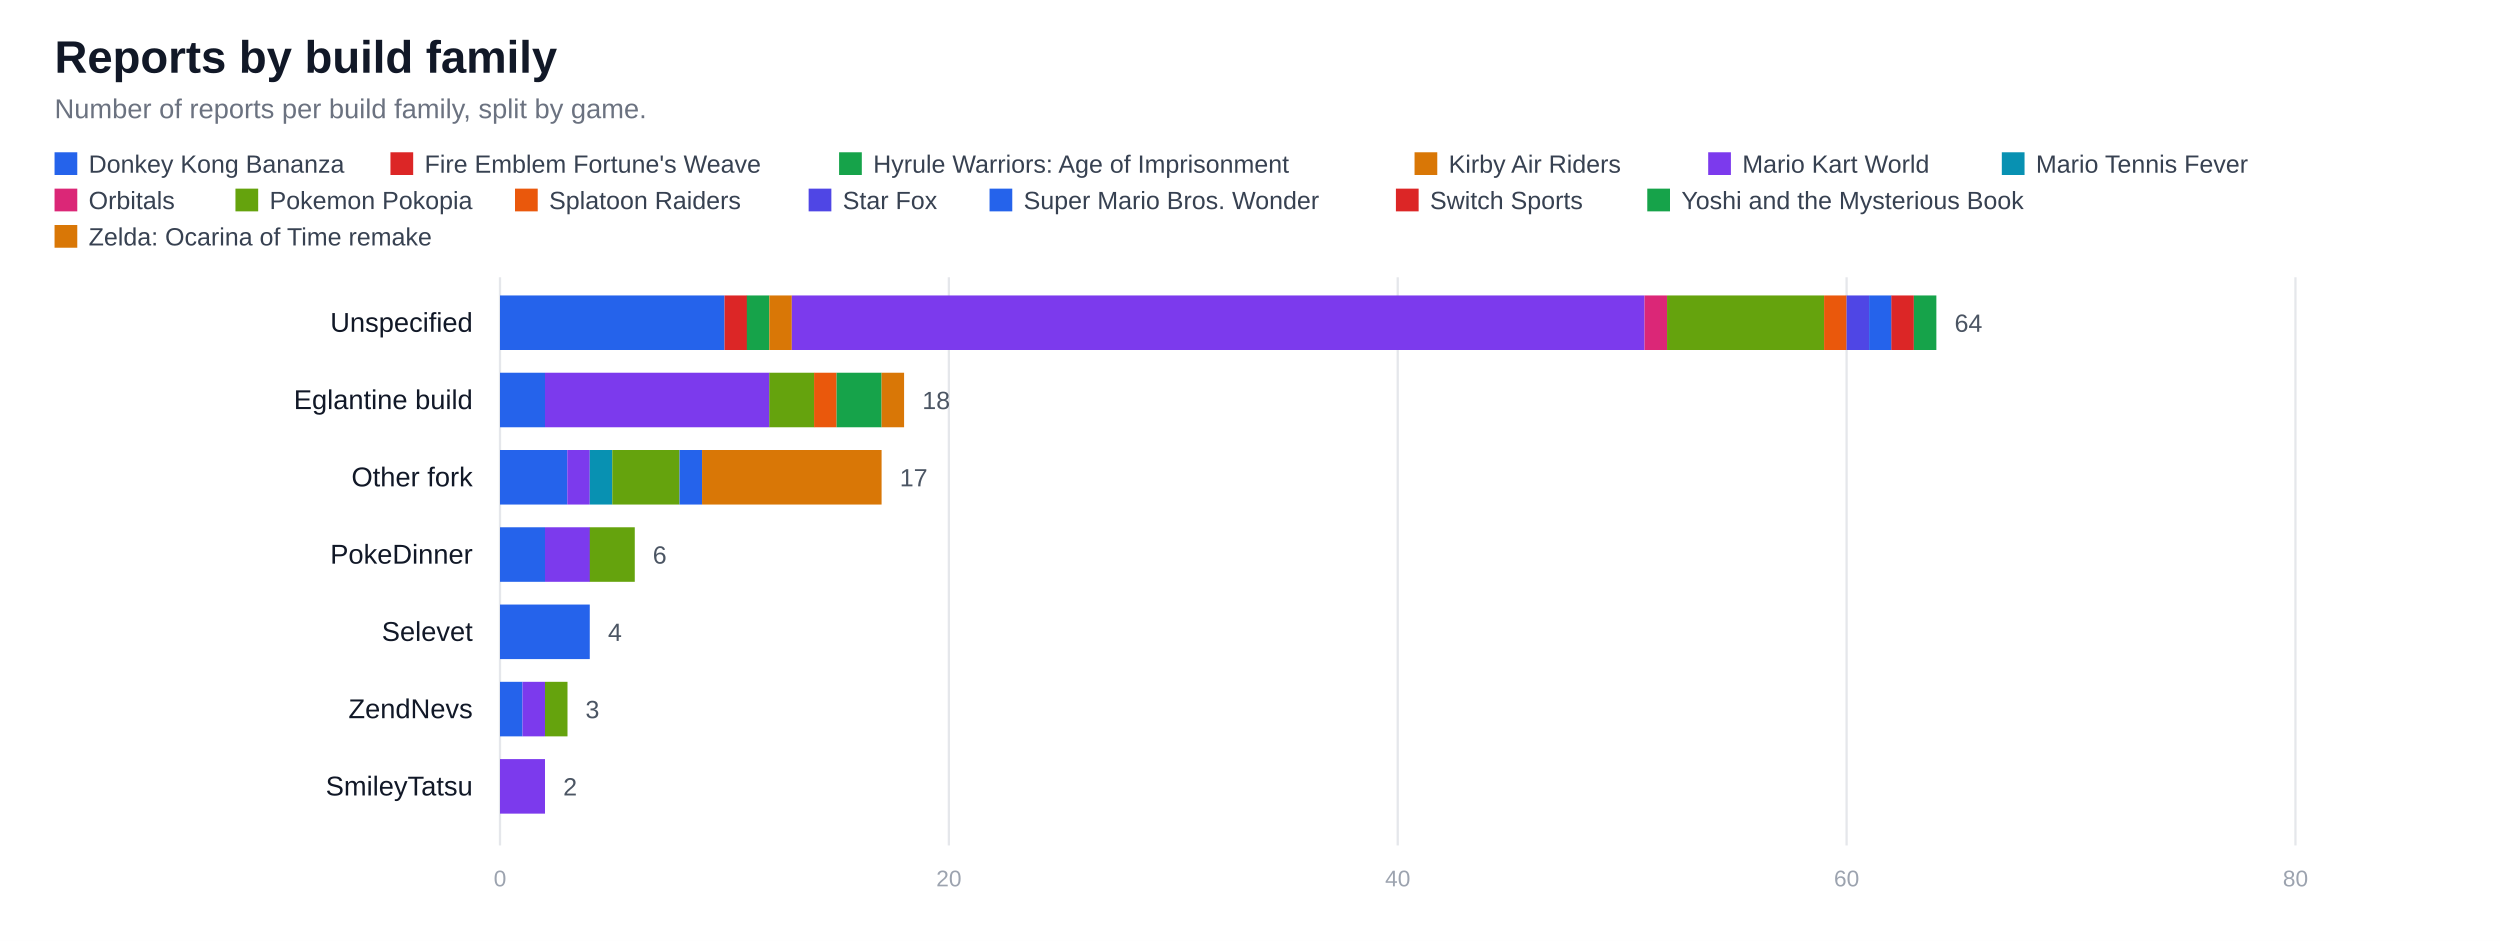
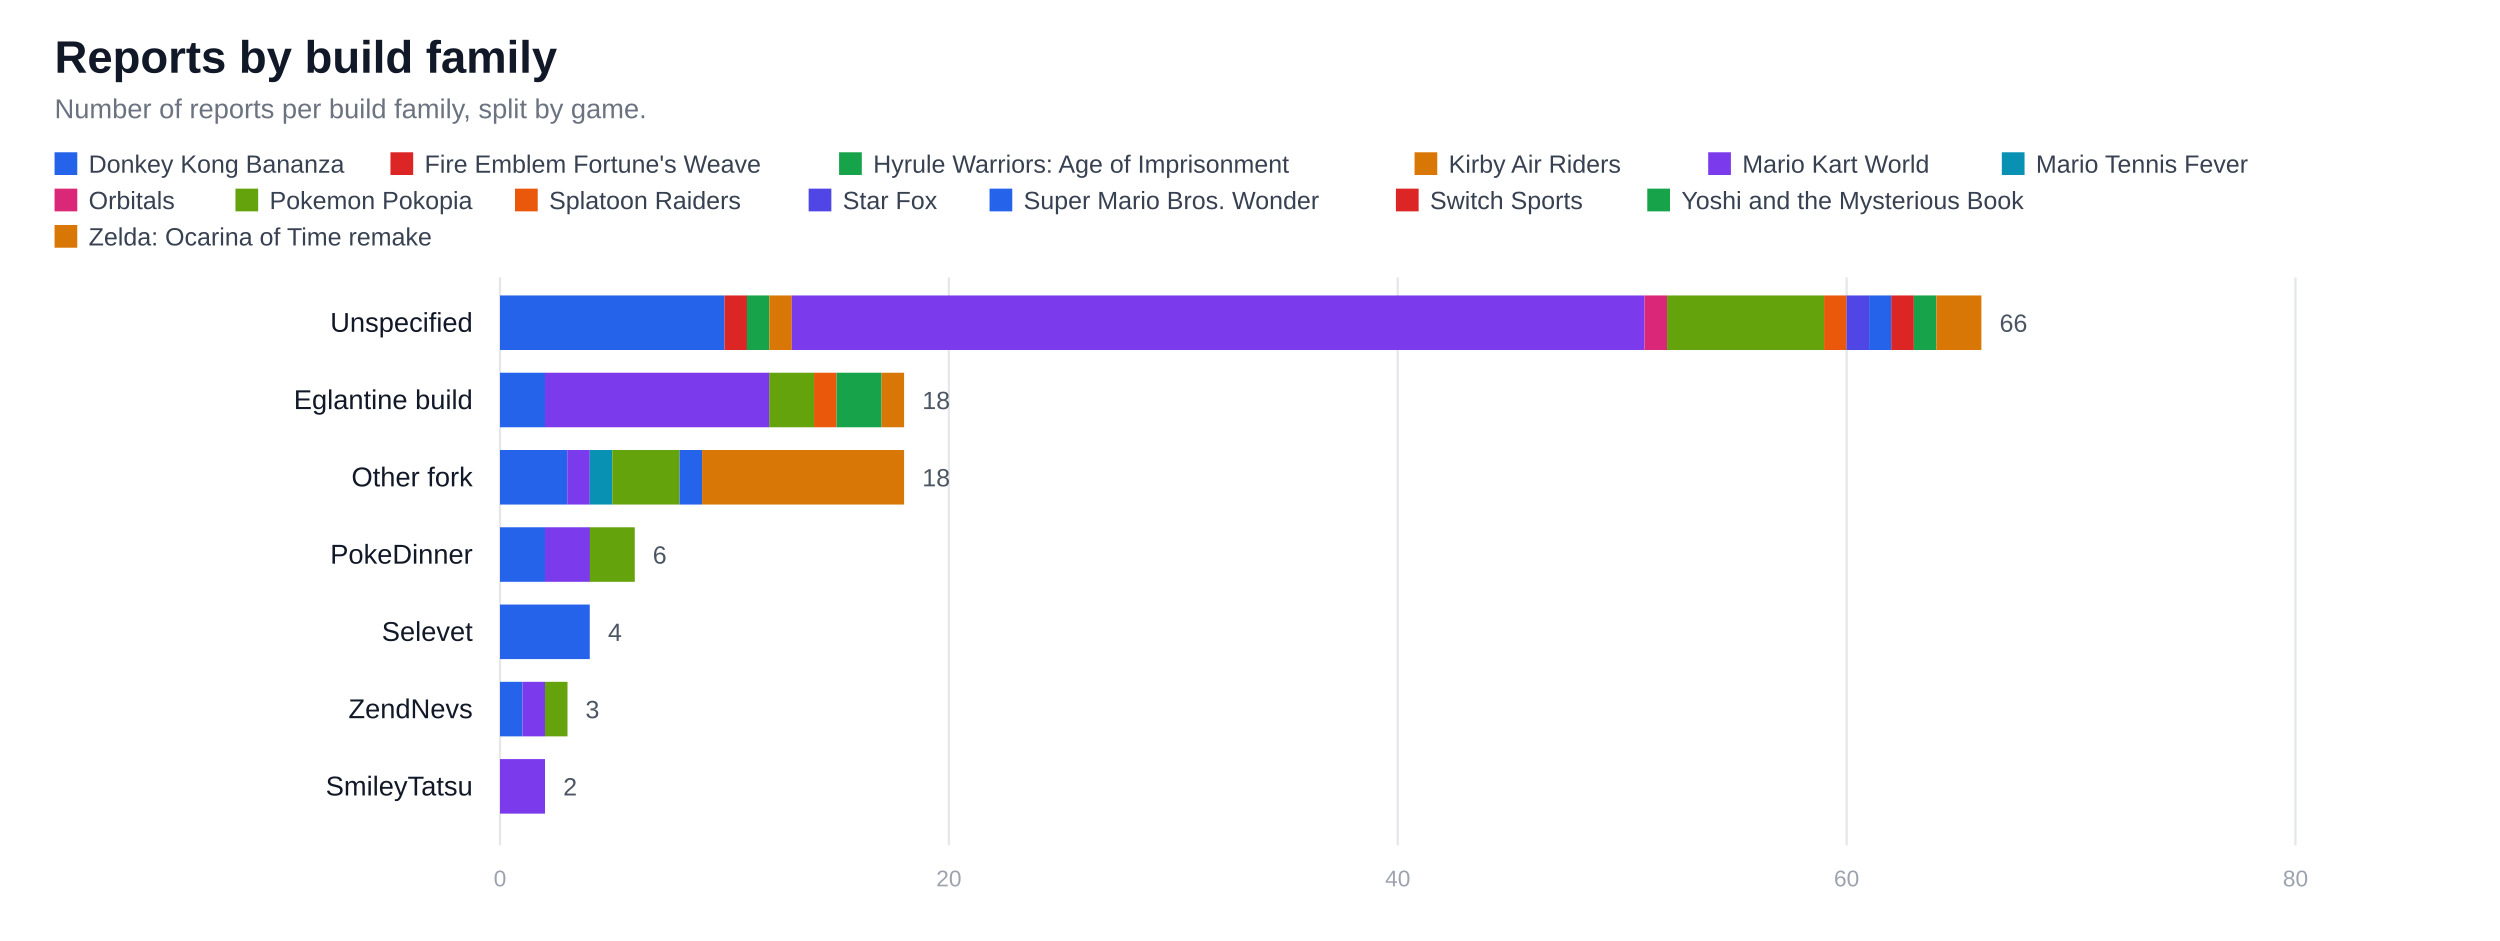
<svg xmlns="http://www.w3.org/2000/svg" width="1100" height="414" viewBox="0 0 1100 414">
  <rect width="100%" height="100%" fill="#ffffff" />
  <text x="24" y="32" font-family="Segoe UI, Arial, sans-serif" font-size="20" font-weight="600" fill="#111827">Reports by build family</text>
  <text x="24" y="52" font-family="Segoe UI, Arial, sans-serif" font-size="12" fill="#6b7280">Number of reports per build family, split by game.</text>
  <rect x="24" y="67" width="10" height="10" fill="#2563eb" />
  <text x="39" y="76" font-family="Segoe UI, Arial, sans-serif" font-size="11" fill="#374151">Donkey Kong Bananza</text>
  <rect x="171.8" y="67" width="10" height="10" fill="#dc2626" />
  <text x="186.8" y="76" font-family="Segoe UI, Arial, sans-serif" font-size="11" fill="#374151">Fire Emblem Fortune's Weave</text>
  <rect x="369.2" y="67" width="10" height="10" fill="#16a34a" />
  <text x="384.2" y="76" font-family="Segoe UI, Arial, sans-serif" font-size="11" fill="#374151">Hyrule Warriors: Age of Imprisonment</text>
  <rect x="622.4" y="67" width="10" height="10" fill="#d97706" />
  <text x="637.4" y="76" font-family="Segoe UI, Arial, sans-serif" font-size="11" fill="#374151">Kirby Air Riders</text>
  <rect x="751.6" y="67" width="10" height="10" fill="#7c3aed" />
  <text x="766.6" y="76" font-family="Segoe UI, Arial, sans-serif" font-size="11" fill="#374151">Mario Kart World</text>
  <rect x="880.8" y="67" width="10" height="10" fill="#0891b2" />
  <text x="895.8" y="76" font-family="Segoe UI, Arial, sans-serif" font-size="11" fill="#374151">Mario Tennis Fever</text>
  <rect x="24" y="83" width="10" height="10" fill="#db2777" />
  <text x="39" y="92" font-family="Segoe UI, Arial, sans-serif" font-size="11" fill="#374151">Orbitals</text>
  <rect x="103.6" y="83" width="10" height="10" fill="#65a30d" />
  <text x="118.6" y="92" font-family="Segoe UI, Arial, sans-serif" font-size="11" fill="#374151">Pokemon Pokopia</text>
  <rect x="226.6" y="83" width="10" height="10" fill="#ea580c" />
  <text x="241.6" y="92" font-family="Segoe UI, Arial, sans-serif" font-size="11" fill="#374151">Splatoon Raiders</text>
  <rect x="355.8" y="83" width="10" height="10" fill="#4f46e5" />
  <text x="370.8" y="92" font-family="Segoe UI, Arial, sans-serif" font-size="11" fill="#374151">Star Fox</text>
  <rect x="435.4" y="83" width="10" height="10" fill="#2563eb" />
  <text x="450.4" y="92" font-family="Segoe UI, Arial, sans-serif" font-size="11" fill="#374151">Super Mario Bros. Wonder</text>
  <rect x="614.2" y="83" width="10" height="10" fill="#dc2626" />
  <text x="629.2" y="92" font-family="Segoe UI, Arial, sans-serif" font-size="11" fill="#374151">Switch Sports</text>
  <rect x="724.8" y="83" width="10" height="10" fill="#16a34a" />
  <text x="739.8" y="92" font-family="Segoe UI, Arial, sans-serif" font-size="11" fill="#374151">Yoshi and the Mysterious Book</text>
  <rect x="24" y="99" width="10" height="10" fill="#d97706" />
  <text x="39" y="108" font-family="Segoe UI, Arial, sans-serif" font-size="11" fill="#374151">Zelda: Ocarina of Time remake</text>
  <line x1="220.0" y1="122" x2="220.0" y2="372" stroke="#e5e7eb" stroke-width="1" />
  <text x="220.0" y="390" text-anchor="middle" font-family="Segoe UI, Arial, sans-serif" font-size="10" fill="#9ca3af">0</text>
  <line x1="417.5" y1="122" x2="417.5" y2="372" stroke="#e5e7eb" stroke-width="1" />
  <text x="417.5" y="390" text-anchor="middle" font-family="Segoe UI, Arial, sans-serif" font-size="10" fill="#9ca3af">20</text>
  <line x1="615.0" y1="122" x2="615.0" y2="372" stroke="#e5e7eb" stroke-width="1" />
  <text x="615.0" y="390" text-anchor="middle" font-family="Segoe UI, Arial, sans-serif" font-size="10" fill="#9ca3af">40</text>
  <line x1="812.5" y1="122" x2="812.5" y2="372" stroke="#e5e7eb" stroke-width="1" />
  <text x="812.5" y="390" text-anchor="middle" font-family="Segoe UI, Arial, sans-serif" font-size="10" fill="#9ca3af">60</text>
  <line x1="1010.0" y1="122" x2="1010.0" y2="372" stroke="#e5e7eb" stroke-width="1" />
  <text x="1010.0" y="390" text-anchor="middle" font-family="Segoe UI, Arial, sans-serif" font-size="10" fill="#9ca3af">80</text>
  <text x="208" y="146" text-anchor="end" font-family="Segoe UI, Arial, sans-serif" font-size="12" fill="#111827">Unspecified</text>
  <rect x="220.0" y="130" width="98.8" height="24" fill="#2563eb" />
  <rect x="318.8" y="130" width="9.9" height="24" fill="#dc2626" />
  <rect x="328.6" y="130" width="9.9" height="24" fill="#16a34a" />
  <rect x="338.5" y="130" width="9.9" height="24" fill="#d97706" />
  <rect x="348.4" y="130" width="375.2" height="24" fill="#7c3aed" />
  <rect x="723.6" y="130" width="9.9" height="24" fill="#db2777" />
  <rect x="733.5" y="130" width="69.1" height="24" fill="#65a30d" />
  <rect x="802.6" y="130" width="9.9" height="24" fill="#ea580c" />
  <rect x="812.5" y="130" width="9.9" height="24" fill="#4f46e5" />
  <rect x="822.4" y="130" width="9.9" height="24" fill="#2563eb" />
  <rect x="832.2" y="130" width="9.9" height="24" fill="#dc2626" />
  <rect x="842.1" y="130" width="9.9" height="24" fill="#16a34a" />
-   <text x="860.0" y="146" font-family="Segoe UI, Arial, sans-serif" font-size="11" fill="#4b5563">64</text>
+   <rect x="852.0" y="130" width="19.8" height="24" fill="#d97706" />
+   <text x="879.8" y="146" font-family="Segoe UI, Arial, sans-serif" font-size="11" fill="#4b5563">66</text>
  <text x="208" y="180" text-anchor="end" font-family="Segoe UI, Arial, sans-serif" font-size="12" fill="#111827">Eglantine build</text>
  <rect x="220.0" y="164" width="19.8" height="24" fill="#2563eb" />
  <rect x="239.8" y="164" width="98.8" height="24" fill="#7c3aed" />
  <rect x="338.5" y="164" width="19.8" height="24" fill="#65a30d" />
  <rect x="358.2" y="164" width="9.9" height="24" fill="#ea580c" />
  <rect x="368.1" y="164" width="19.8" height="24" fill="#16a34a" />
  <rect x="387.9" y="164" width="9.9" height="24" fill="#d97706" />
  <text x="405.8" y="180" font-family="Segoe UI, Arial, sans-serif" font-size="11" fill="#4b5563">18</text>
  <text x="208" y="214" text-anchor="end" font-family="Segoe UI, Arial, sans-serif" font-size="12" fill="#111827">Other fork</text>
  <rect x="220.0" y="198" width="29.6" height="24" fill="#2563eb" />
  <rect x="249.6" y="198" width="9.9" height="24" fill="#7c3aed" />
  <rect x="259.5" y="198" width="9.9" height="24" fill="#0891b2" />
  <rect x="269.4" y="198" width="29.6" height="24" fill="#65a30d" />
  <rect x="299.0" y="198" width="9.9" height="24" fill="#2563eb" />
-   <rect x="308.9" y="198" width="79.0" height="24" fill="#d97706" />
-   <text x="395.9" y="214" font-family="Segoe UI, Arial, sans-serif" font-size="11" fill="#4b5563">17</text>
+   <rect x="308.9" y="198" width="88.9" height="24" fill="#d97706" />
+   <text x="405.8" y="214" font-family="Segoe UI, Arial, sans-serif" font-size="11" fill="#4b5563">18</text>
  <text x="208" y="248" text-anchor="end" font-family="Segoe UI, Arial, sans-serif" font-size="12" fill="#111827">PokeDinner</text>
  <rect x="220.0" y="232" width="19.8" height="24" fill="#2563eb" />
  <rect x="239.8" y="232" width="19.8" height="24" fill="#7c3aed" />
  <rect x="259.5" y="232" width="19.8" height="24" fill="#65a30d" />
  <text x="287.2" y="248" font-family="Segoe UI, Arial, sans-serif" font-size="11" fill="#4b5563">6</text>
  <text x="208" y="282" text-anchor="end" font-family="Segoe UI, Arial, sans-serif" font-size="12" fill="#111827">Selevet</text>
  <rect x="220.0" y="266" width="39.5" height="24" fill="#2563eb" />
  <text x="267.5" y="282" font-family="Segoe UI, Arial, sans-serif" font-size="11" fill="#4b5563">4</text>
  <text x="208" y="316" text-anchor="end" font-family="Segoe UI, Arial, sans-serif" font-size="12" fill="#111827">ZendNevs</text>
  <rect x="220.0" y="300" width="9.9" height="24" fill="#2563eb" />
  <rect x="229.9" y="300" width="9.9" height="24" fill="#7c3aed" />
  <rect x="239.8" y="300" width="9.9" height="24" fill="#65a30d" />
  <text x="257.6" y="316" font-family="Segoe UI, Arial, sans-serif" font-size="11" fill="#4b5563">3</text>
  <text x="208" y="350" text-anchor="end" font-family="Segoe UI, Arial, sans-serif" font-size="12" fill="#111827">SmileyTatsu</text>
  <rect x="220.0" y="334" width="19.8" height="24" fill="#7c3aed" />
  <text x="247.8" y="350" font-family="Segoe UI, Arial, sans-serif" font-size="11" fill="#4b5563">2</text>
</svg>
